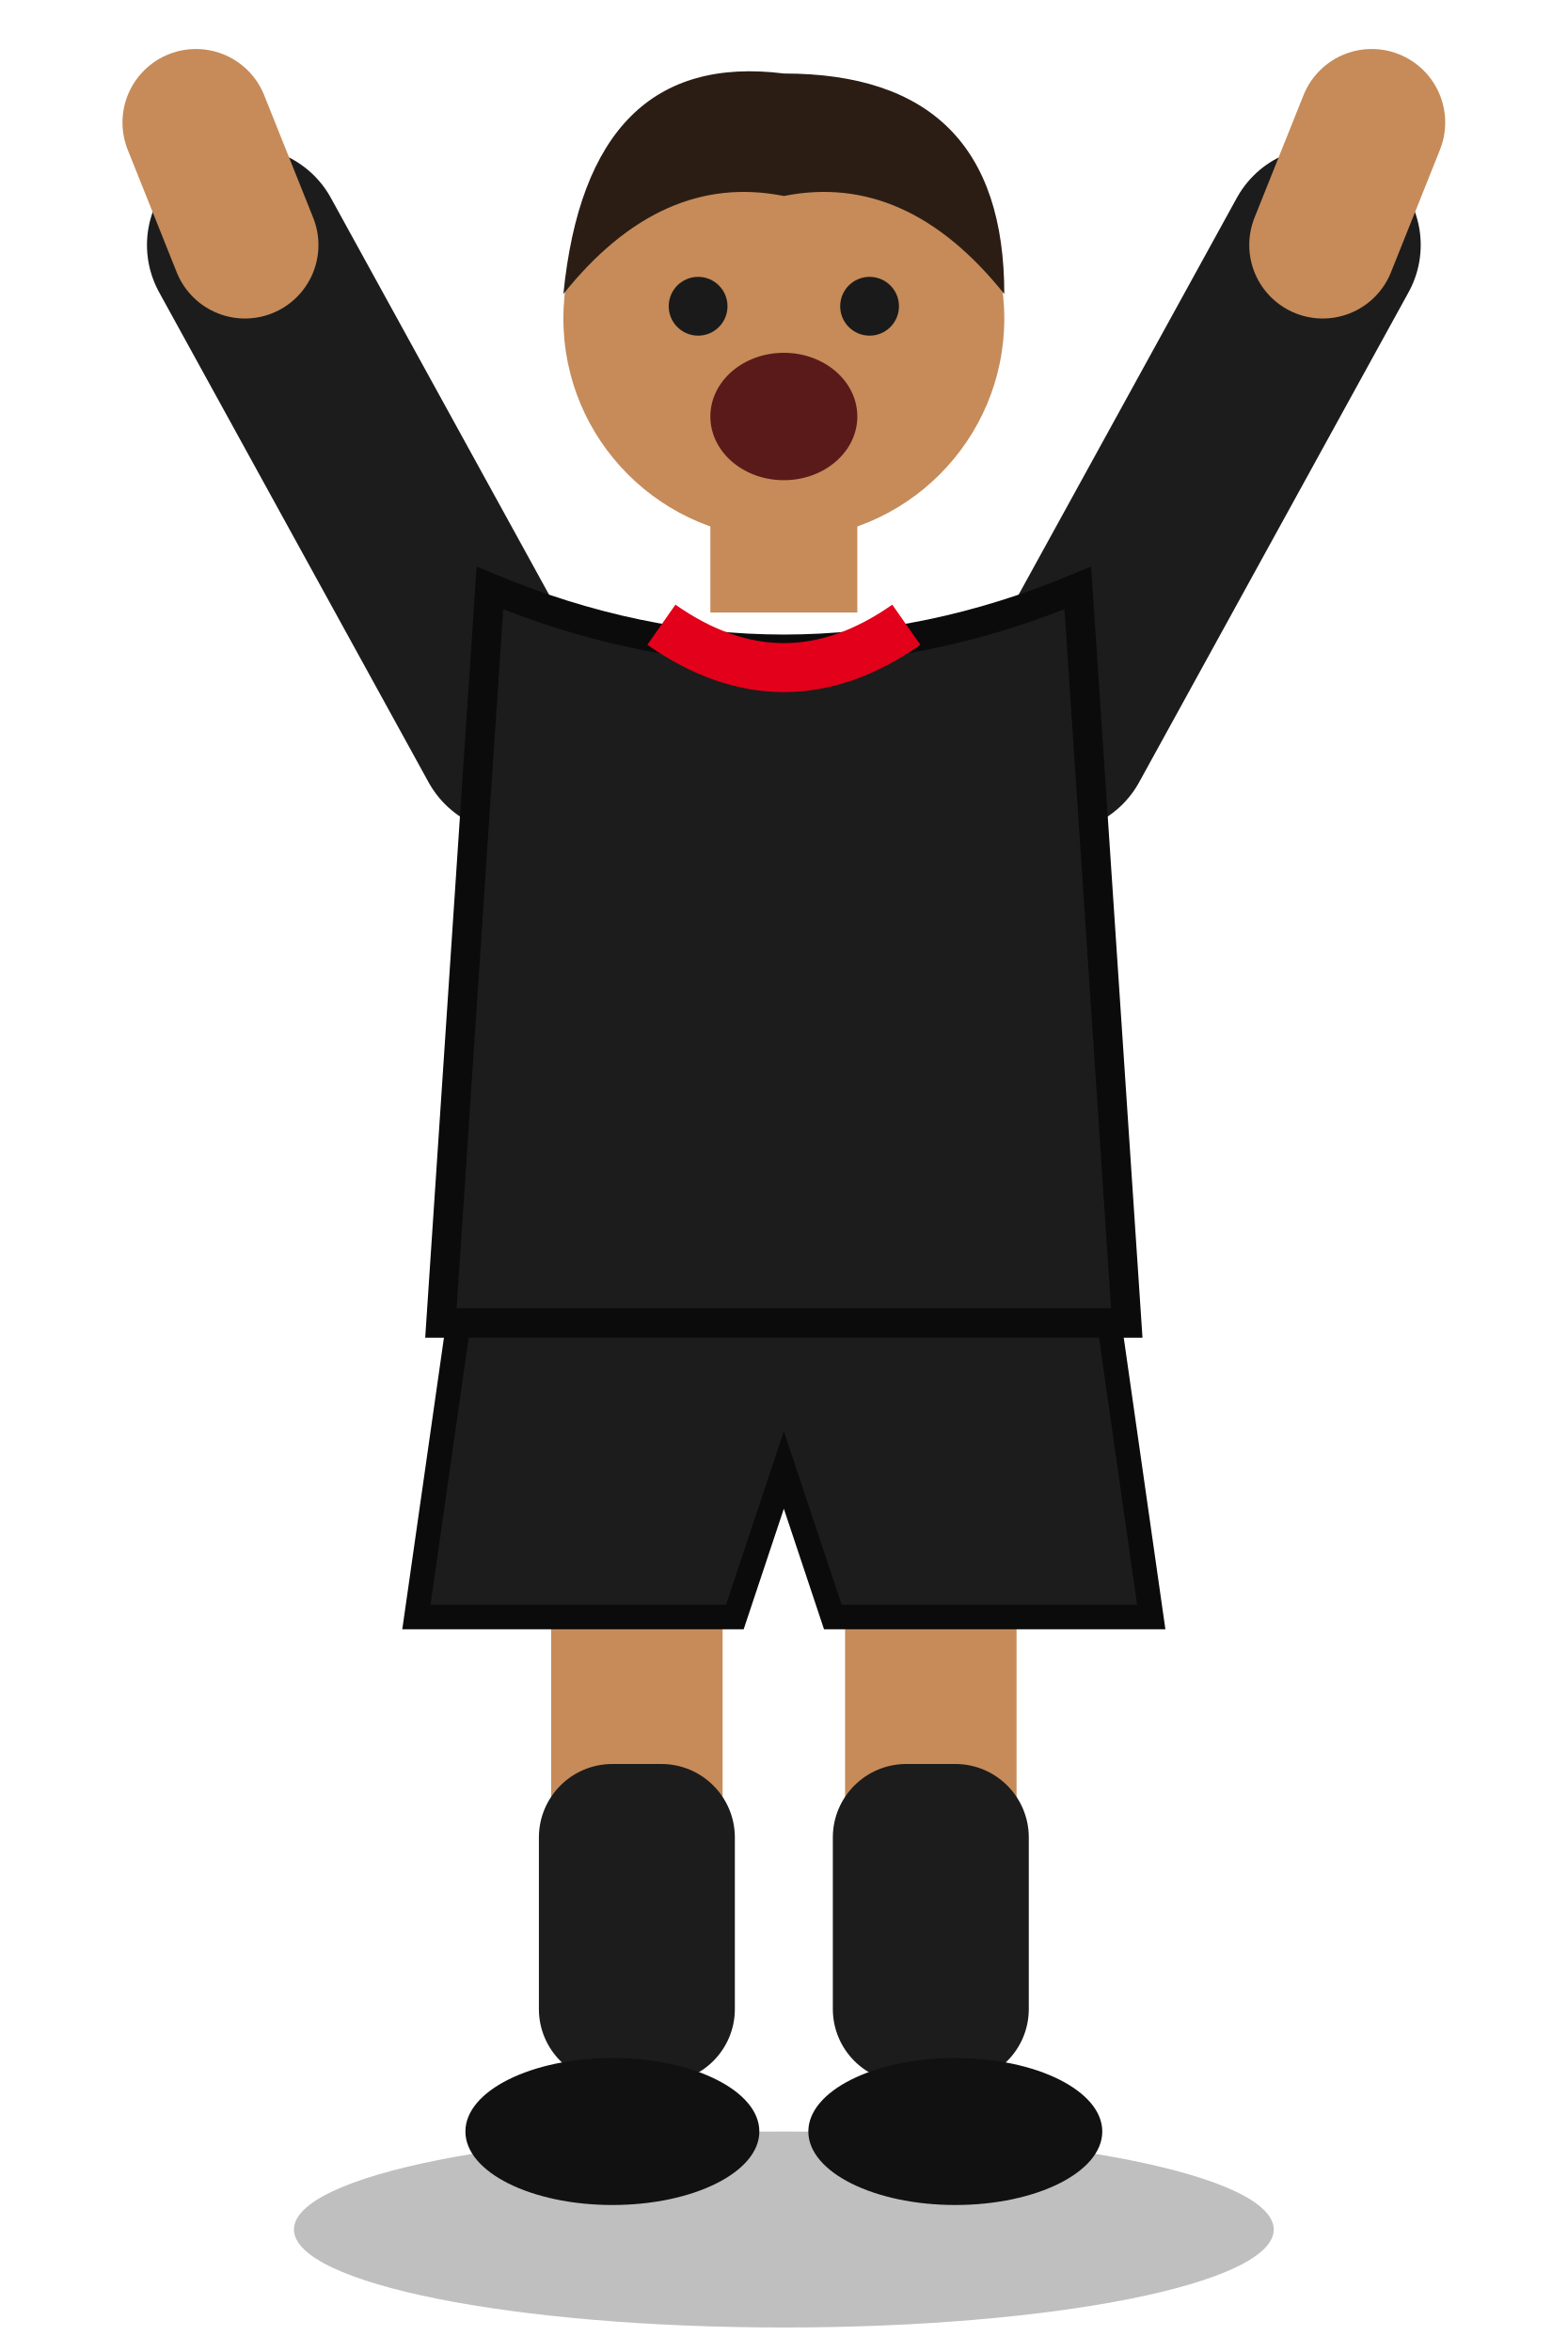
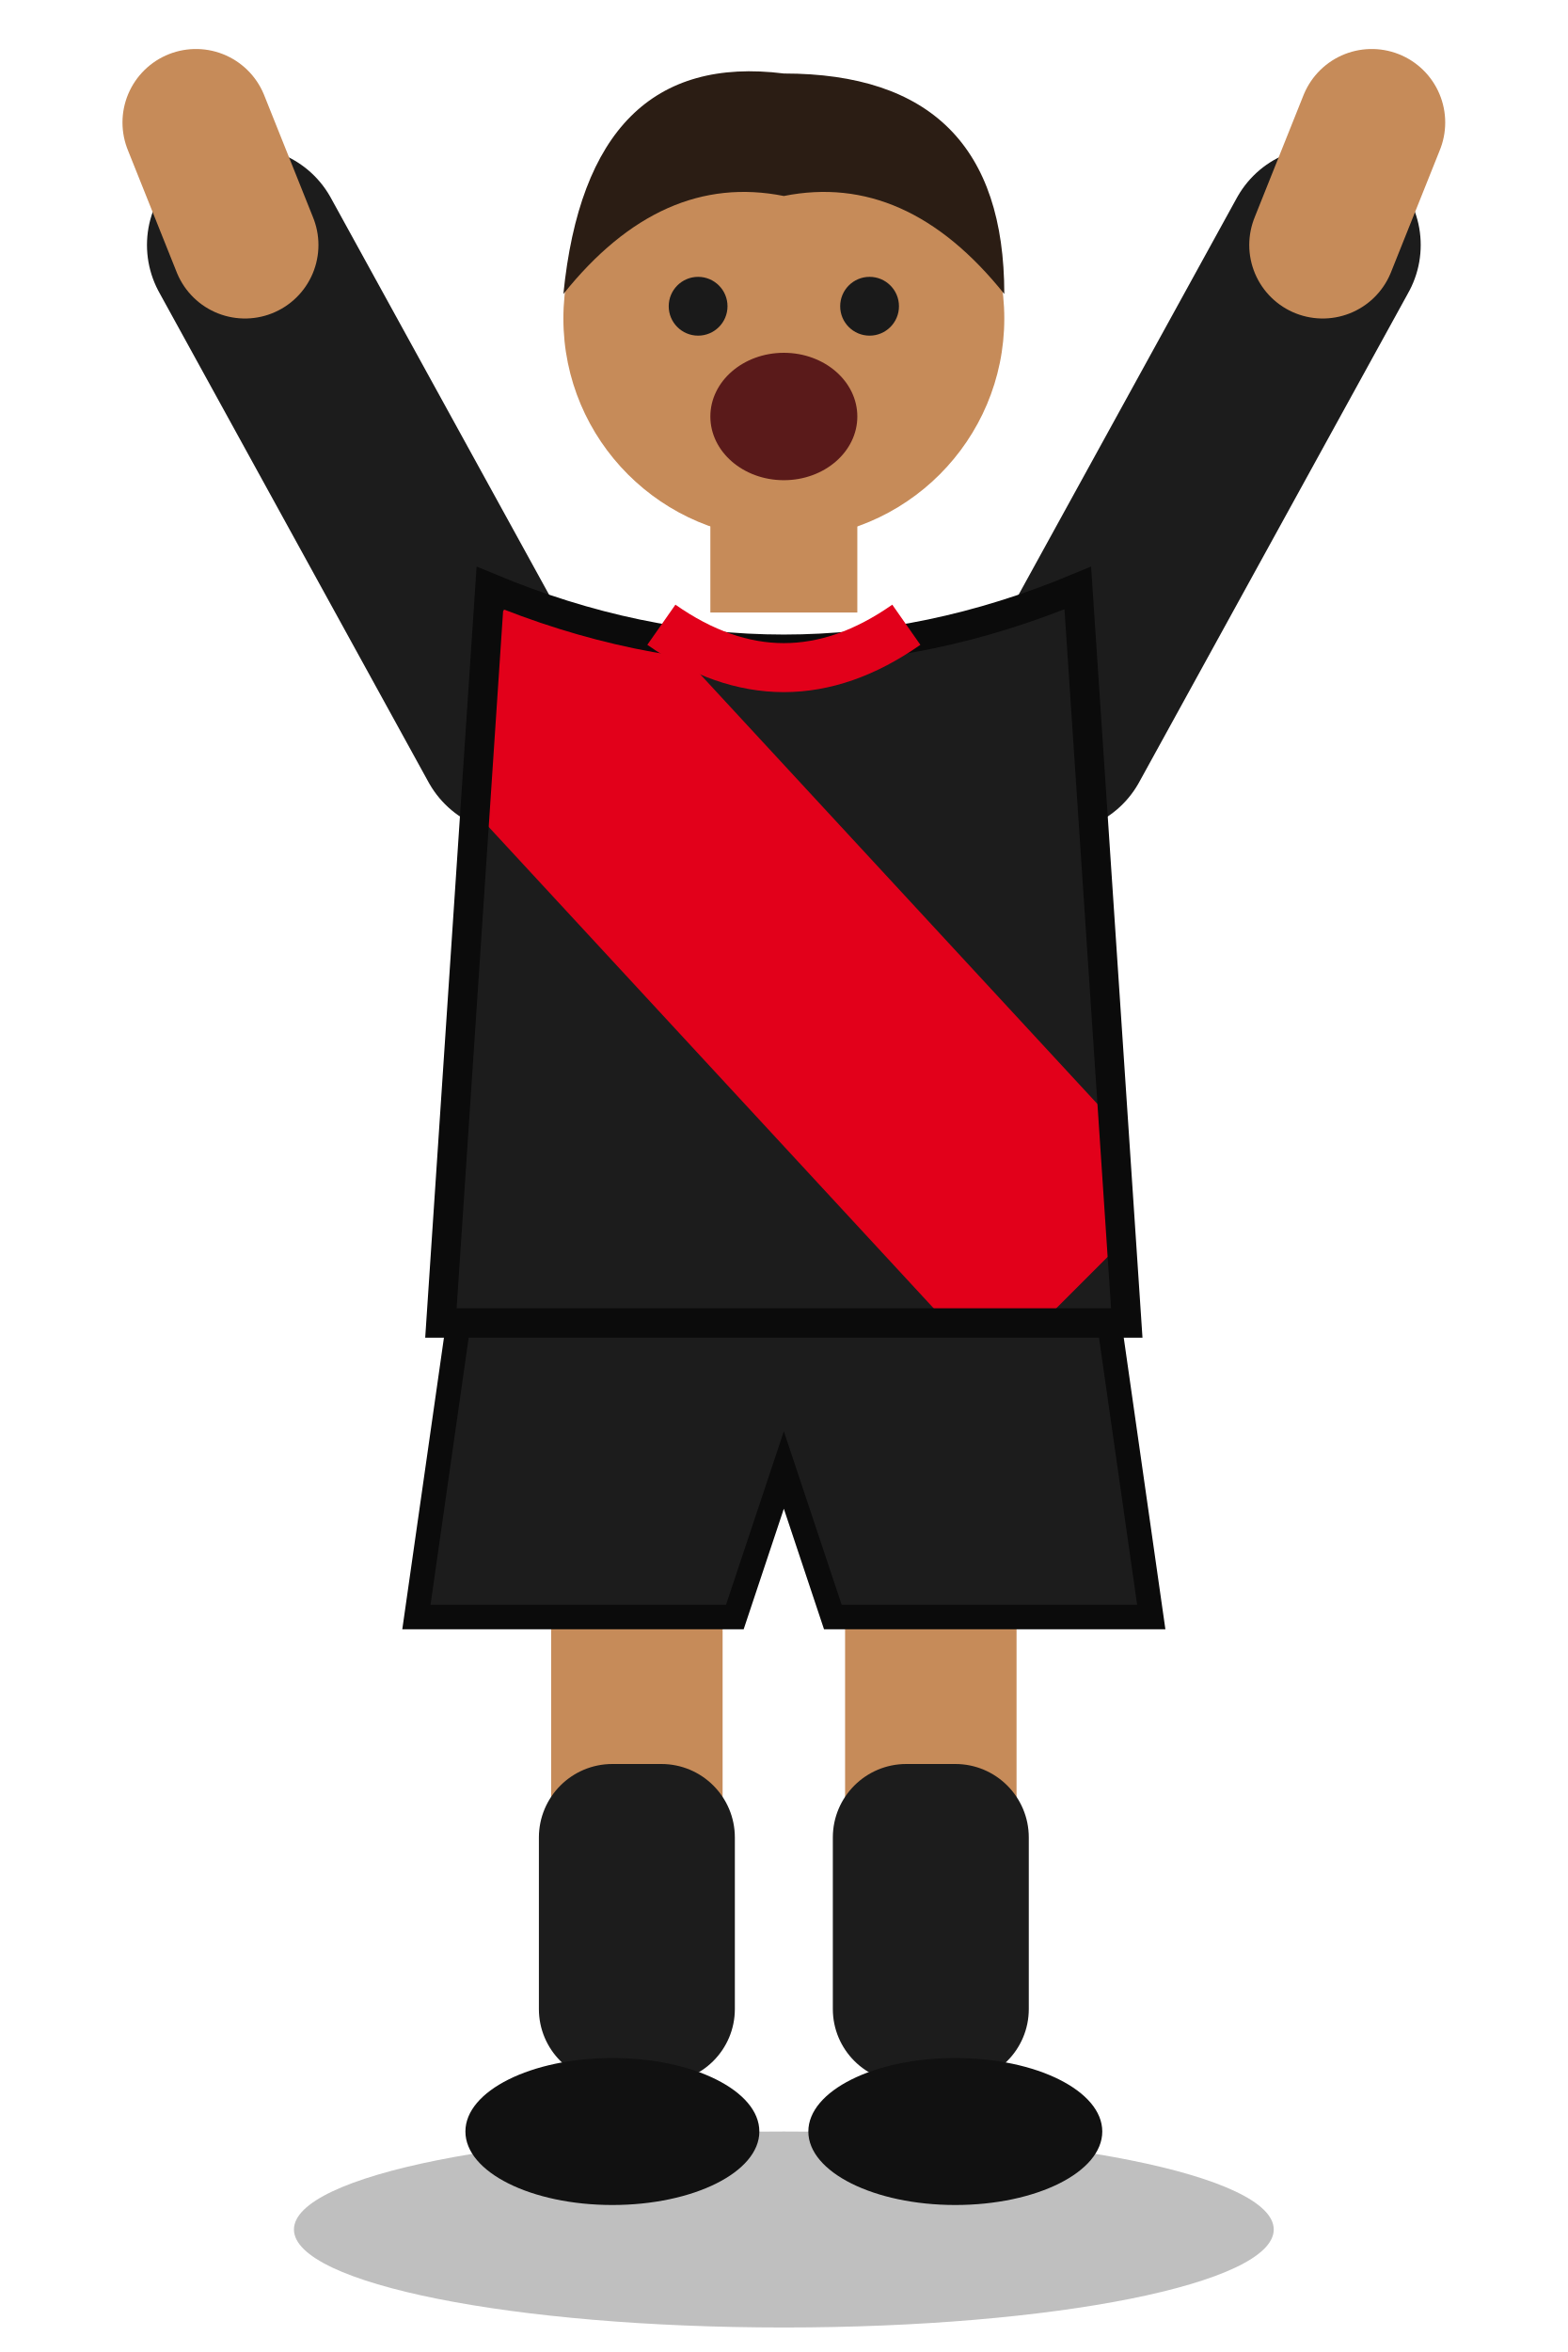
<svg xmlns="http://www.w3.org/2000/svg" width="64" height="96" viewBox="0 0 64 96">
  <ellipse cx="32" cy="91" rx="20" ry="4" fill="#000" opacity=".25" />
  <rect x="22.5" y="60" width="7" height="18" rx="3.5" fill="#C68B59" />
  <rect x="22" y="72" width="8" height="13" rx="3" fill="#1C1C1C" />
  <ellipse cx="25" cy="87" rx="6" ry="3" fill="#111" />
  <rect x="34.5" y="60" width="7" height="18" rx="3.5" fill="#C68B59" />
  <rect x="34" y="72" width="8" height="13" rx="3" fill="#1C1C1C" />
  <ellipse cx="39" cy="87" rx="6" ry="3" fill="#111" />
  <path d="M19 52 L45 52 L47 66 L34 66 L32 60 L30 66 L17 66 Z" fill="#1C1C1C" stroke="#0B0B0B" stroke-width="1" />
  <path d="M21 30 L10 10" stroke="#1C1C1C" stroke-width="8" stroke-linecap="round" />
  <path d="M10 10 L8 5" stroke="#C68B59" stroke-width="6" stroke-linecap="round" />
  <path d="M43 30 L54 10" stroke="#1C1C1C" stroke-width="8" stroke-linecap="round" />
  <path d="M54 10 L56 5" stroke="#C68B59" stroke-width="6" stroke-linecap="round" />
  <defs>
    <clipPath id="b">
      <path d="M20 24 Q32 29 44 24 L46 54 L18 54 Z" />
    </clipPath>
  </defs>
  <g clip-path="url(#b)">
+     <rect x="16" y="22" width="32" height="34" fill="#E2001A" />
    <rect x="16" y="22" width="32" height="34" fill="#1C1C1C" />
-     <rect x="16" y="22" width="32" height="34" fill="#1C1C1C" />
+     <polygon points="16,29.48 23.48,22 48,48.52 40.52,56" fill="#E2001A" />
  </g>
  <path d="M20 24 Q32 29 44 24 L46 54 L18 54 Z" fill="none" stroke="#0B0B0B" stroke-width="1.2" />
  <path d="M27 25.5 Q32 29 37 25.5" fill="none" stroke="#E2001A" stroke-width="2" />
  <rect x="29" y="19" width="6" height="6" fill="#C68B59" />
  <circle cx="32" cy="13" r="9" fill="#C68B59" />
  <path d="M23 12 Q24 2 32 3 Q41 3 41 12 Q37 7 32 8 Q27 7 23 12 Z" fill="#2B1D14" />
  <ellipse cx="32" cy="17" rx="3" ry="2.6" fill="#5A1A1A" />
  <circle cx="28.5" cy="12.5" r="1.2" fill="#1A1A1A" />
  <circle cx="35.5" cy="12.5" r="1.2" fill="#1A1A1A" />
</svg>
